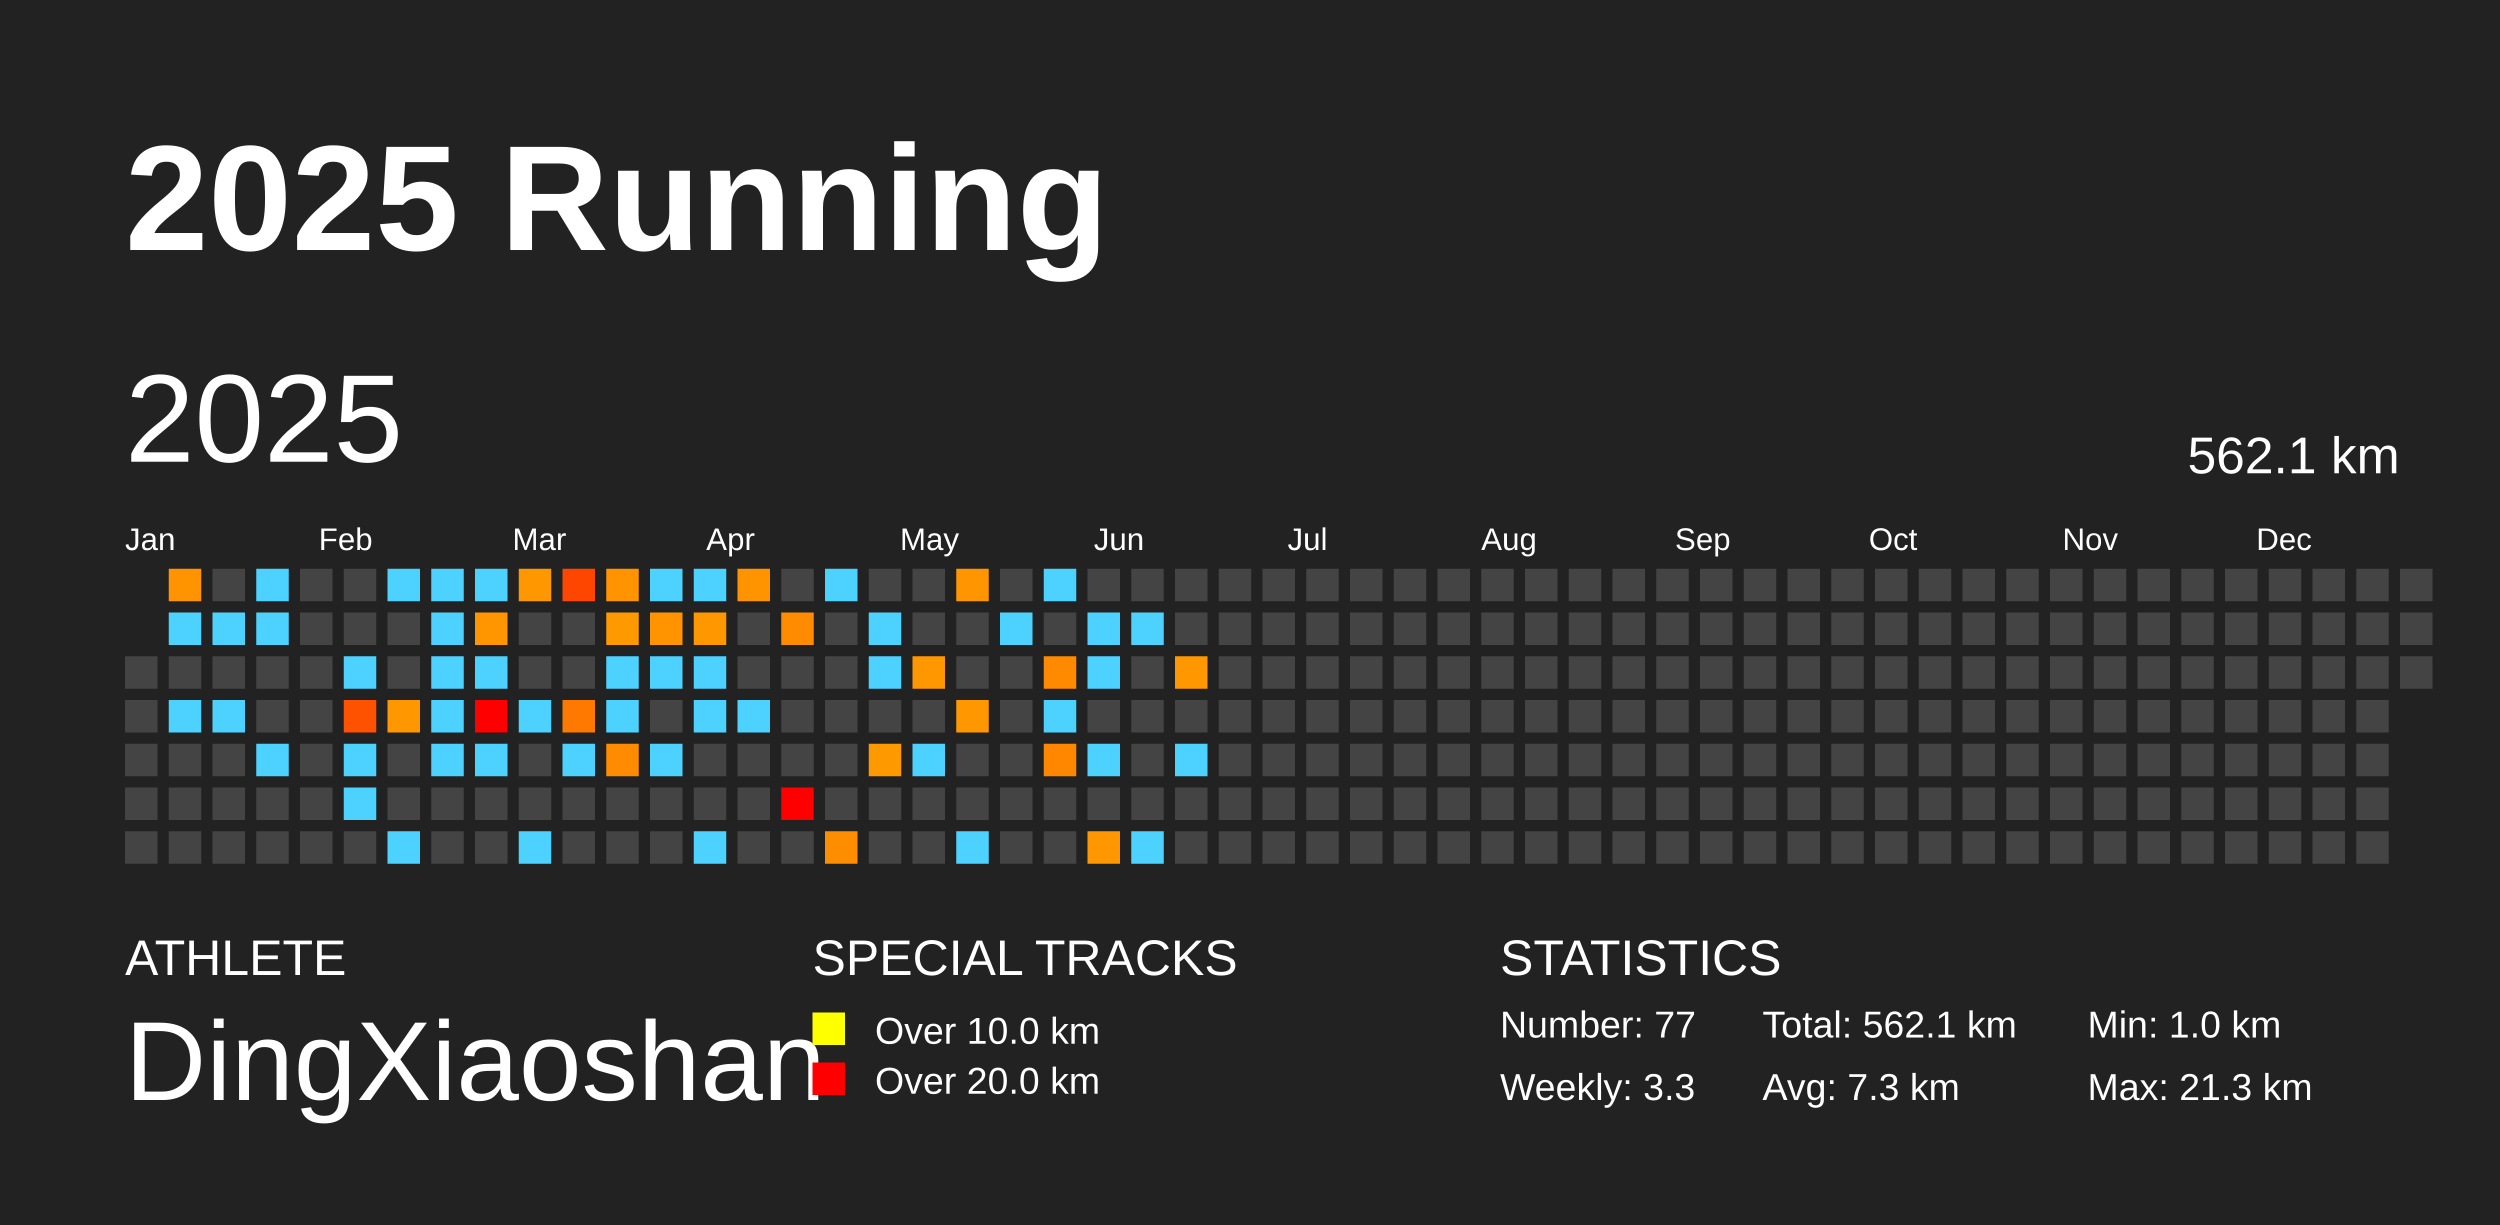
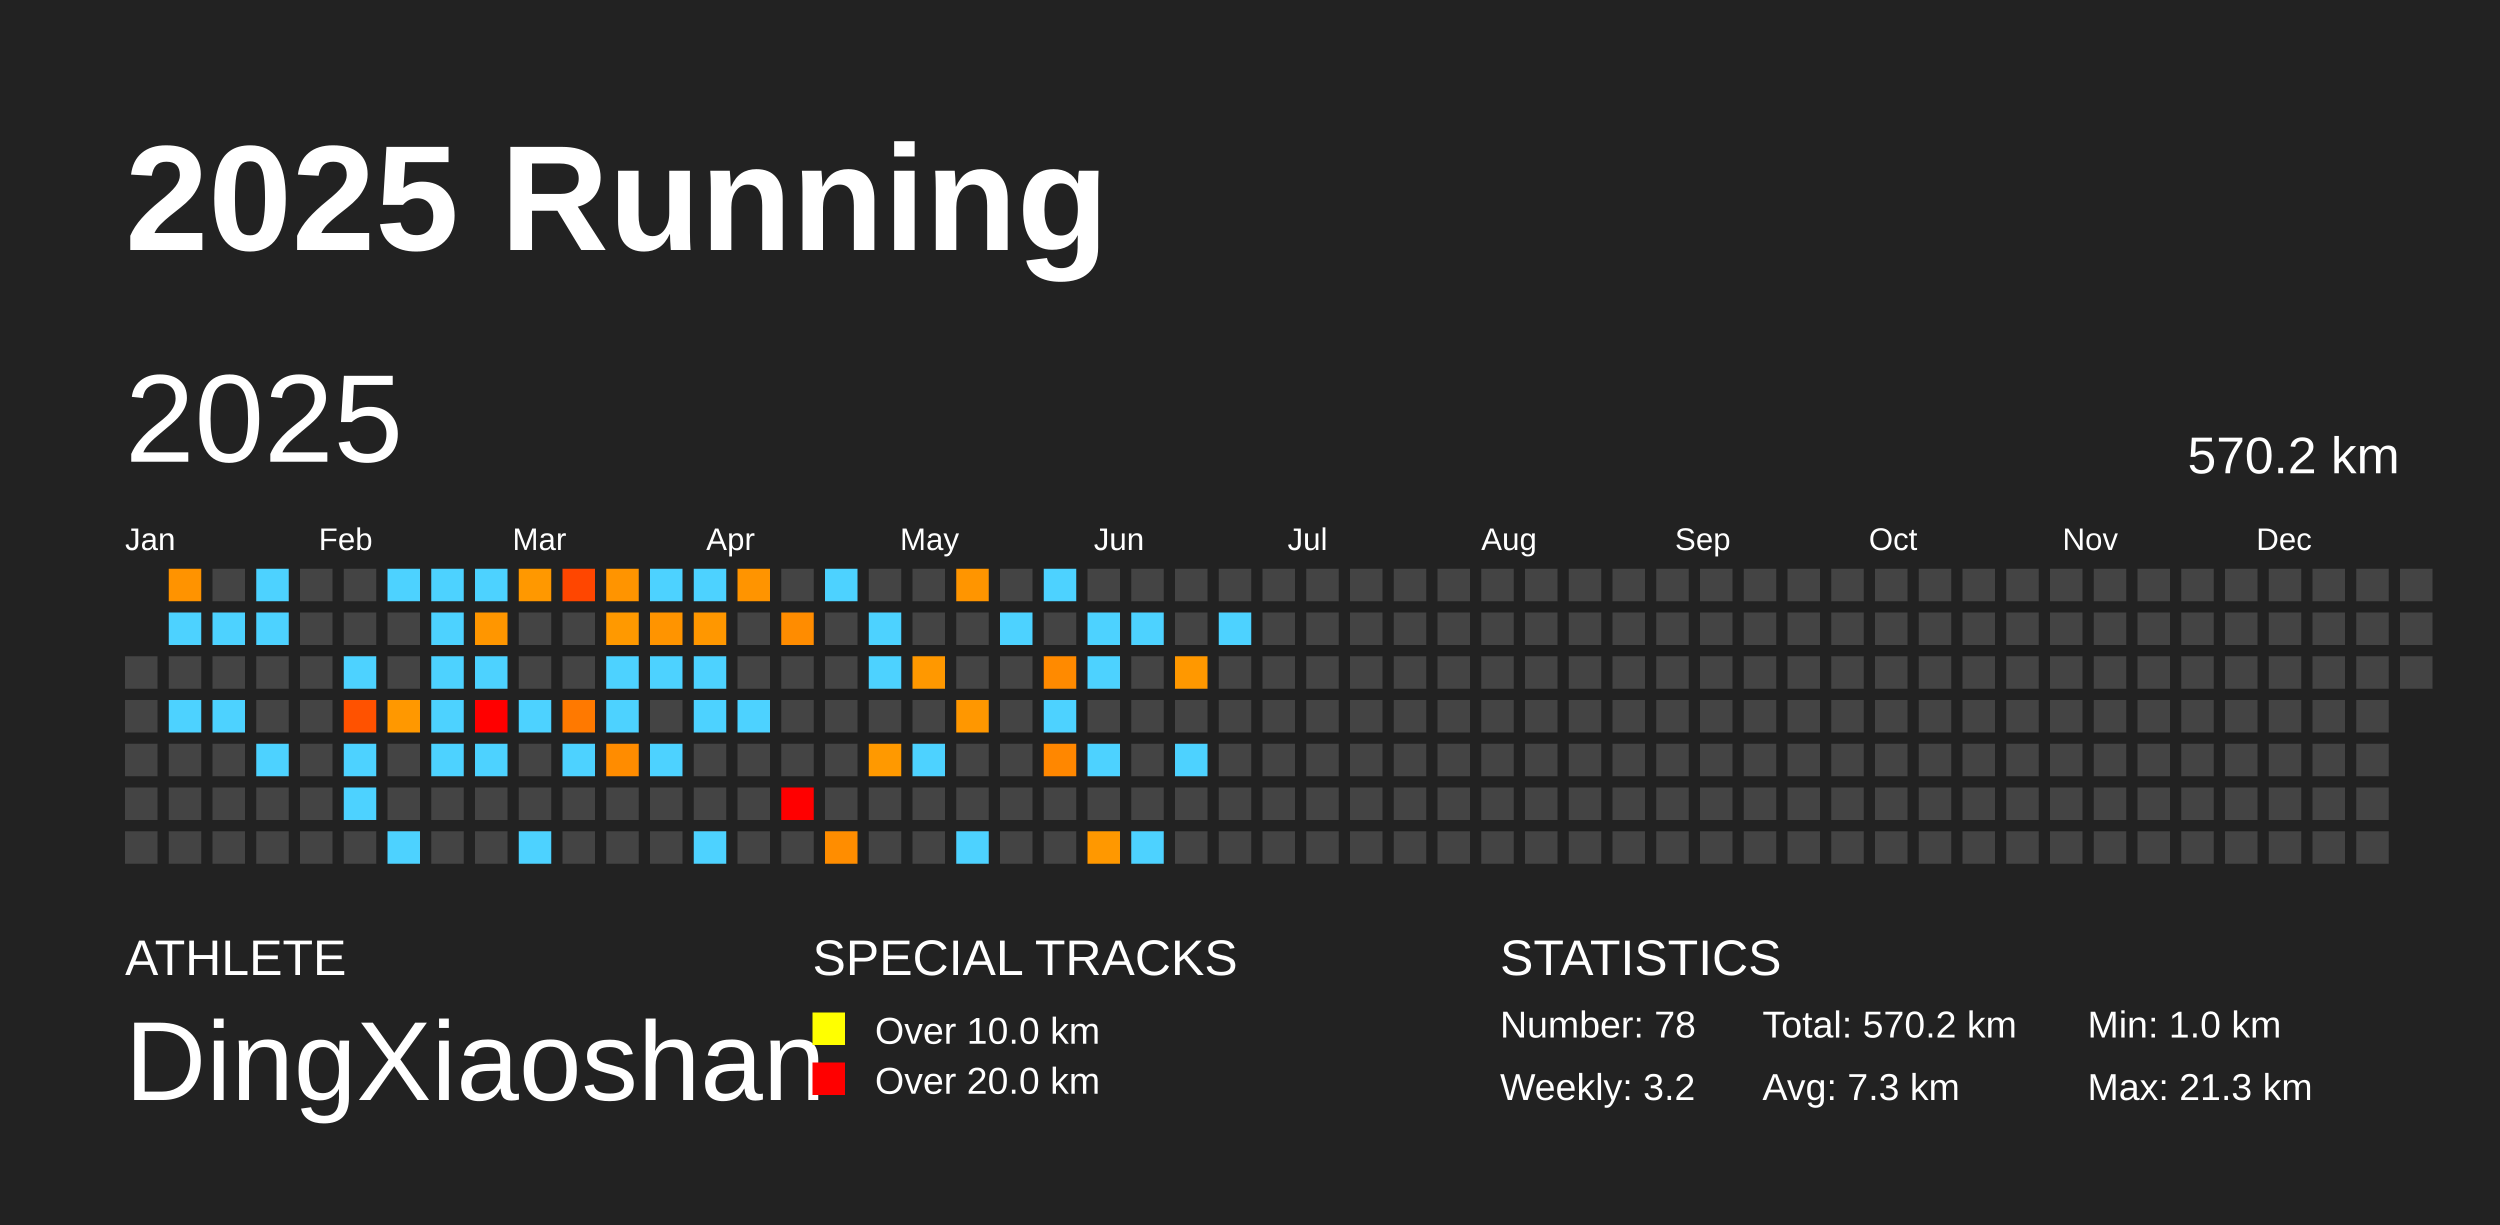
<svg xmlns="http://www.w3.org/2000/svg" baseProfile="full" height="98mm" version="1.1" viewBox="0,0,200,98" width="200mm">
  <defs />
  <rect fill="#222222" height="98" width="200" x="0" y="0" />
  <text fill="#FFFFFF" style="font-size:12px; font-family:Arial; font-weight:bold;" x="10" y="20">2025 Running</text>
  <text fill="#FFFFFF" style="font-size:4px; font-family:Arial" x="10" y="78">ATHLETE</text>
  <text fill="#FFFFFF" style="font-size:9px; font-family:Arial" x="10" y="88">DingXiaoshan</text>
  <text fill="#FFFFFF" style="font-size:4px; font-family:Arial" x="65" y="78">SPECIAL TRACKS</text>
  <rect fill="yellow" height="2.6" width="2.6" x="65" y="81" />
  <text fill="#FFFFFF" style="font-size:3px; font-family:Arial" x="70" y="83.5">Over 10.0 km</text>
  <rect fill="red" height="2.6" width="2.6" x="65" y="85" />
  <text fill="#FFFFFF" style="font-size:3px; font-family:Arial" x="70" y="87.5">Over 20.0 km</text>
  <text fill="#FFFFFF" style="font-size:4px; font-family:Arial" x="120" y="78">STATISTICS</text>
-   <text fill="#FFFFFF" style="font-size:3px; font-family:Arial" x="120" y="83">Number: 77</text>
-   <text fill="#FFFFFF" style="font-size:3px; font-family:Arial" x="120" y="88">Weekly: 3.3</text>
-   <text fill="#FFFFFF" style="font-size:3px; font-family:Arial" x="141" y="83">Total: 562.1 km</text>
+   <text fill="#FFFFFF" style="font-size:3px; font-family:Arial" x="120" y="83">Number: 78</text>
+   <text fill="#FFFFFF" style="font-size:3px; font-family:Arial" x="120" y="88">Weekly: 3.2</text>
+   <text fill="#FFFFFF" style="font-size:3px; font-family:Arial" x="141" y="83">Total: 570.2 km</text>
  <text fill="#FFFFFF" style="font-size:3px; font-family:Arial" x="141" y="88">Avg: 7.3 km</text>
  <text fill="#FFFFFF" style="font-size:3px; font-family:Arial" x="167" y="83">Min: 1.0 km</text>
  <text fill="#FFFFFF" style="font-size:3px; font-family:Arial" x="167" y="88">Max: 21.3 km</text>
  <text dominant-baseline="hanging" fill="#FFFFFF" style="font-size:10.0px; font-family:Arial;" x="10" y="30">2025</text>
-   <text dominant-baseline="hanging" fill="#FFFFFF" style="font-size:4.125px; font-family:Arial;" x="175" y="35">562.1 km</text>
+   <text dominant-baseline="hanging" fill="#FFFFFF" style="font-size:4.125px; font-family:Arial;" x="175" y="35">570.2 km</text>
  <text fill="#FFFFFF" style="font-size:2.5px; font-family:Arial" x="10.0" y="44">Jan</text>
  <text fill="#FFFFFF" style="font-size:2.5px; font-family:Arial" x="25.5" y="44">Feb</text>
  <text fill="#FFFFFF" style="font-size:2.5px; font-family:Arial" x="41.0" y="44">Mar</text>
  <text fill="#FFFFFF" style="font-size:2.5px; font-family:Arial" x="56.5" y="44">Apr</text>
  <text fill="#FFFFFF" style="font-size:2.5px; font-family:Arial" x="72.0" y="44">May</text>
  <text fill="#FFFFFF" style="font-size:2.5px; font-family:Arial" x="87.5" y="44">Jun</text>
  <text fill="#FFFFFF" style="font-size:2.5px; font-family:Arial" x="103.0" y="44">Jul</text>
  <text fill="#FFFFFF" style="font-size:2.5px; font-family:Arial" x="118.5" y="44">Aug</text>
  <text fill="#FFFFFF" style="font-size:2.5px; font-family:Arial" x="134.0" y="44">Sep</text>
  <text fill="#FFFFFF" style="font-size:2.5px; font-family:Arial" x="149.5" y="44">Oct</text>
  <text fill="#FFFFFF" style="font-size:2.5px; font-family:Arial" x="165.0" y="44">Nov</text>
  <text fill="#FFFFFF" style="font-size:2.5px; font-family:Arial" x="180.5" y="44">Dec</text>
  <rect fill="#444444" height="2.6" width="2.6" x="10.0" y="52.5" />
  <rect fill="#444444" height="2.6" width="2.6" x="10.0" y="56.0" />
  <rect fill="#444444" height="2.6" width="2.6" x="10.0" y="59.5" />
  <rect fill="#444444" height="2.6" width="2.6" x="10.0" y="63.0" />
  <rect fill="#444444" height="2.6" width="2.6" x="10.0" y="66.5" />
  <rect fill="#ff9300" height="2.6" width="2.6" x="13.5" y="45.5" />
  <rect fill="#4dd2ff" height="2.6" width="2.6" x="13.5" y="49.0" />
  <rect fill="#444444" height="2.6" width="2.6" x="13.5" y="52.5" />
  <rect fill="#4dd2ff" height="2.6" width="2.6" x="13.5" y="56.0" />
  <rect fill="#444444" height="2.6" width="2.6" x="13.5" y="59.5" />
  <rect fill="#444444" height="2.6" width="2.6" x="13.5" y="63.0" />
  <rect fill="#444444" height="2.6" width="2.6" x="13.5" y="66.5" />
  <rect fill="#444444" height="2.6" width="2.6" x="17.0" y="45.5" />
  <rect fill="#4dd2ff" height="2.6" width="2.6" x="17.0" y="49.0" />
  <rect fill="#444444" height="2.6" width="2.6" x="17.0" y="52.5" />
  <rect fill="#4dd2ff" height="2.6" width="2.6" x="17.0" y="56.0" />
  <rect fill="#444444" height="2.6" width="2.6" x="17.0" y="59.5" />
  <rect fill="#444444" height="2.6" width="2.6" x="17.0" y="63.0" />
  <rect fill="#444444" height="2.6" width="2.6" x="17.0" y="66.5" />
  <rect fill="#4dd2ff" height="2.6" width="2.6" x="20.5" y="45.5" />
  <rect fill="#4dd2ff" height="2.6" width="2.6" x="20.5" y="49.0" />
  <rect fill="#444444" height="2.6" width="2.6" x="20.5" y="52.5" />
  <rect fill="#444444" height="2.6" width="2.6" x="20.5" y="56.0" />
  <rect fill="#4dd2ff" height="2.6" width="2.6" x="20.5" y="59.5" />
  <rect fill="#444444" height="2.6" width="2.6" x="20.5" y="63.0" />
  <rect fill="#444444" height="2.6" width="2.6" x="20.5" y="66.5" />
  <rect fill="#444444" height="2.6" width="2.6" x="24.0" y="45.5" />
  <rect fill="#444444" height="2.6" width="2.6" x="24.0" y="49.0" />
  <rect fill="#444444" height="2.6" width="2.6" x="24.0" y="52.5" />
  <rect fill="#444444" height="2.6" width="2.6" x="24.0" y="56.0" />
  <rect fill="#444444" height="2.6" width="2.6" x="24.0" y="59.5" />
  <rect fill="#444444" height="2.6" width="2.6" x="24.0" y="63.0" />
  <rect fill="#444444" height="2.6" width="2.6" x="24.0" y="66.5" />
  <rect fill="#444444" height="2.6" width="2.6" x="27.5" y="45.5" />
  <rect fill="#444444" height="2.6" width="2.6" x="27.5" y="49.0" />
  <rect fill="#4dd2ff" height="2.6" width="2.6" x="27.5" y="52.5" />
  <rect fill="#ff5200" height="2.6" width="2.6" x="27.5" y="56.0" />
  <rect fill="#4dd2ff" height="2.6" width="2.6" x="27.5" y="59.5" />
  <rect fill="#4dd2ff" height="2.6" width="2.6" x="27.5" y="63.0" />
  <rect fill="#444444" height="2.6" width="2.6" x="27.5" y="66.5" />
  <rect fill="#4dd2ff" height="2.6" width="2.6" x="31.0" y="45.5" />
  <rect fill="#444444" height="2.6" width="2.6" x="31.0" y="49.0" />
  <rect fill="#444444" height="2.6" width="2.6" x="31.0" y="52.5" />
  <rect fill="#ff9800" height="2.6" width="2.6" x="31.0" y="56.0" />
  <rect fill="#444444" height="2.6" width="2.6" x="31.0" y="59.5" />
  <rect fill="#444444" height="2.6" width="2.6" x="31.0" y="63.0" />
  <rect fill="#4dd2ff" height="2.6" width="2.6" x="31.0" y="66.5" />
  <rect fill="#4dd2ff" height="2.6" width="2.6" x="34.5" y="45.5" />
  <rect fill="#4dd2ff" height="2.6" width="2.6" x="34.5" y="49.0" />
  <rect fill="#4dd2ff" height="2.6" width="2.6" x="34.5" y="52.5" />
  <rect fill="#4dd2ff" height="2.6" width="2.6" x="34.5" y="56.0" />
  <rect fill="#4dd2ff" height="2.6" width="2.6" x="34.5" y="59.5" />
  <rect fill="#444444" height="2.6" width="2.6" x="34.5" y="63.0" />
  <rect fill="#444444" height="2.6" width="2.6" x="34.5" y="66.5" />
  <rect fill="#4dd2ff" height="2.6" width="2.6" x="38.0" y="45.5" />
  <rect fill="#ff9600" height="2.6" width="2.6" x="38.0" y="49.0" />
  <rect fill="#4dd2ff" height="2.6" width="2.6" x="38.0" y="52.5" />
  <rect fill="red" height="2.6" width="2.6" x="38.0" y="56.0" />
  <rect fill="#4dd2ff" height="2.6" width="2.6" x="38.0" y="59.5" />
  <rect fill="#444444" height="2.6" width="2.6" x="38.0" y="63.0" />
  <rect fill="#444444" height="2.6" width="2.6" x="38.0" y="66.5" />
  <rect fill="#ff9800" height="2.6" width="2.6" x="41.5" y="45.5" />
  <rect fill="#444444" height="2.6" width="2.6" x="41.5" y="49.0" />
  <rect fill="#444444" height="2.6" width="2.6" x="41.5" y="52.5" />
  <rect fill="#4dd2ff" height="2.6" width="2.6" x="41.5" y="56.0" />
  <rect fill="#444444" height="2.6" width="2.6" x="41.5" y="59.5" />
  <rect fill="#444444" height="2.6" width="2.6" x="41.5" y="63.0" />
  <rect fill="#4dd2ff" height="2.6" width="2.6" x="41.5" y="66.5" />
  <rect fill="#ff4600" height="2.6" width="2.6" x="45.0" y="45.5" />
  <rect fill="#444444" height="2.6" width="2.6" x="45.0" y="49.0" />
  <rect fill="#444444" height="2.6" width="2.6" x="45.0" y="52.5" />
  <rect fill="#ff7900" height="2.6" width="2.6" x="45.0" y="56.0" />
  <rect fill="#4dd2ff" height="2.6" width="2.6" x="45.0" y="59.5" />
  <rect fill="#444444" height="2.6" width="2.6" x="45.0" y="63.0" />
  <rect fill="#444444" height="2.6" width="2.6" x="45.0" y="66.5" />
  <rect fill="#ff9400" height="2.6" width="2.6" x="48.5" y="45.5" />
  <rect fill="#ff9900" height="2.6" width="2.6" x="48.5" y="49.0" />
  <rect fill="#4dd2ff" height="2.6" width="2.6" x="48.5" y="52.5" />
  <rect fill="#4dd2ff" height="2.6" width="2.6" x="48.5" y="56.0" />
  <rect fill="#ff8c00" height="2.6" width="2.6" x="48.5" y="59.5" />
  <rect fill="#444444" height="2.6" width="2.6" x="48.5" y="63.0" />
  <rect fill="#444444" height="2.6" width="2.6" x="48.5" y="66.5" />
  <rect fill="#4dd2ff" height="2.6" width="2.6" x="52.0" y="45.5" />
  <rect fill="#ff9400" height="2.6" width="2.6" x="52.0" y="49.0" />
  <rect fill="#4dd2ff" height="2.6" width="2.6" x="52.0" y="52.5" />
  <rect fill="#444444" height="2.6" width="2.6" x="52.0" y="56.0" />
  <rect fill="#4dd2ff" height="2.6" width="2.6" x="52.0" y="59.5" />
  <rect fill="#444444" height="2.6" width="2.6" x="52.0" y="63.0" />
  <rect fill="#444444" height="2.6" width="2.6" x="52.0" y="66.5" />
  <rect fill="#4dd2ff" height="2.6" width="2.6" x="55.5" y="45.5" />
  <rect fill="#ff9700" height="2.6" width="2.6" x="55.5" y="49.0" />
  <rect fill="#4dd2ff" height="2.6" width="2.6" x="55.5" y="52.5" />
  <rect fill="#4dd2ff" height="2.6" width="2.6" x="55.5" y="56.0" />
  <rect fill="#444444" height="2.6" width="2.6" x="55.5" y="59.5" />
  <rect fill="#444444" height="2.6" width="2.6" x="55.5" y="63.0" />
  <rect fill="#4dd2ff" height="2.6" width="2.6" x="55.5" y="66.5" />
  <rect fill="#ff9400" height="2.6" width="2.6" x="59.0" y="45.5" />
  <rect fill="#444444" height="2.6" width="2.6" x="59.0" y="49.0" />
  <rect fill="#444444" height="2.6" width="2.6" x="59.0" y="52.5" />
  <rect fill="#4dd2ff" height="2.6" width="2.6" x="59.0" y="56.0" />
  <rect fill="#444444" height="2.6" width="2.6" x="59.0" y="59.5" />
  <rect fill="#444444" height="2.6" width="2.6" x="59.0" y="63.0" />
  <rect fill="#444444" height="2.6" width="2.6" x="59.0" y="66.5" />
  <rect fill="#444444" height="2.6" width="2.6" x="62.5" y="45.5" />
  <rect fill="#ff8c00" height="2.6" width="2.6" x="62.5" y="49.0" />
  <rect fill="#444444" height="2.6" width="2.6" x="62.5" y="52.5" />
  <rect fill="#444444" height="2.6" width="2.6" x="62.5" y="56.0" />
  <rect fill="#444444" height="2.6" width="2.6" x="62.5" y="59.5" />
  <rect fill="red" height="2.6" width="2.6" x="62.5" y="63.0" />
  <rect fill="#444444" height="2.6" width="2.6" x="62.5" y="66.5" />
  <rect fill="#4dd2ff" height="2.6" width="2.6" x="66.0" y="45.5" />
  <rect fill="#444444" height="2.6" width="2.6" x="66.0" y="49.0" />
  <rect fill="#444444" height="2.6" width="2.6" x="66.0" y="52.5" />
  <rect fill="#444444" height="2.6" width="2.6" x="66.0" y="56.0" />
  <rect fill="#444444" height="2.6" width="2.6" x="66.0" y="59.5" />
  <rect fill="#444444" height="2.6" width="2.6" x="66.0" y="63.0" />
  <rect fill="#ff8d00" height="2.6" width="2.6" x="66.0" y="66.5" />
  <rect fill="#444444" height="2.6" width="2.6" x="69.5" y="45.5" />
  <rect fill="#4dd2ff" height="2.6" width="2.6" x="69.5" y="49.0" />
  <rect fill="#4dd2ff" height="2.6" width="2.6" x="69.5" y="52.5" />
  <rect fill="#444444" height="2.6" width="2.6" x="69.5" y="56.0" />
  <rect fill="#ff9900" height="2.6" width="2.6" x="69.5" y="59.5" />
  <rect fill="#444444" height="2.6" width="2.6" x="69.5" y="63.0" />
  <rect fill="#444444" height="2.6" width="2.6" x="69.5" y="66.5" />
  <rect fill="#444444" height="2.6" width="2.6" x="73.0" y="45.5" />
  <rect fill="#444444" height="2.6" width="2.6" x="73.0" y="49.0" />
  <rect fill="#ff9800" height="2.6" width="2.6" x="73.0" y="52.5" />
  <rect fill="#444444" height="2.6" width="2.6" x="73.0" y="56.0" />
  <rect fill="#4dd2ff" height="2.6" width="2.6" x="73.0" y="59.5" />
  <rect fill="#444444" height="2.6" width="2.6" x="73.0" y="63.0" />
  <rect fill="#444444" height="2.6" width="2.6" x="73.0" y="66.5" />
  <rect fill="#ff9500" height="2.6" width="2.6" x="76.5" y="45.5" />
  <rect fill="#444444" height="2.6" width="2.6" x="76.5" y="49.0" />
  <rect fill="#444444" height="2.6" width="2.6" x="76.5" y="52.5" />
  <rect fill="#ff9700" height="2.6" width="2.6" x="76.5" y="56.0" />
  <rect fill="#444444" height="2.6" width="2.6" x="76.5" y="59.5" />
  <rect fill="#444444" height="2.6" width="2.6" x="76.5" y="63.0" />
  <rect fill="#4dd2ff" height="2.6" width="2.6" x="76.5" y="66.5" />
  <rect fill="#444444" height="2.6" width="2.6" x="80.0" y="45.5" />
  <rect fill="#4dd2ff" height="2.6" width="2.6" x="80.0" y="49.0" />
  <rect fill="#444444" height="2.6" width="2.6" x="80.0" y="52.5" />
  <rect fill="#444444" height="2.6" width="2.6" x="80.0" y="56.0" />
  <rect fill="#444444" height="2.6" width="2.6" x="80.0" y="59.5" />
  <rect fill="#444444" height="2.6" width="2.6" x="80.0" y="63.0" />
  <rect fill="#444444" height="2.6" width="2.6" x="80.0" y="66.5" />
  <rect fill="#4dd2ff" height="2.6" width="2.6" x="83.5" y="45.5" />
  <rect fill="#444444" height="2.6" width="2.6" x="83.5" y="49.0" />
  <rect fill="#ff8a00" height="2.6" width="2.6" x="83.5" y="52.5" />
  <rect fill="#4dd2ff" height="2.6" width="2.6" x="83.5" y="56.0" />
  <rect fill="#ff8700" height="2.6" width="2.6" x="83.5" y="59.5" />
  <rect fill="#444444" height="2.6" width="2.6" x="83.5" y="63.0" />
  <rect fill="#444444" height="2.6" width="2.6" x="83.5" y="66.5" />
  <rect fill="#444444" height="2.6" width="2.6" x="87.0" y="45.5" />
  <rect fill="#4dd2ff" height="2.6" width="2.6" x="87.0" y="49.0" />
  <rect fill="#4dd2ff" height="2.6" width="2.6" x="87.0" y="52.5" />
  <rect fill="#444444" height="2.6" width="2.6" x="87.0" y="56.0" />
  <rect fill="#4dd2ff" height="2.6" width="2.6" x="87.0" y="59.5" />
  <rect fill="#444444" height="2.6" width="2.6" x="87.0" y="63.0" />
  <rect fill="#ff9800" height="2.6" width="2.6" x="87.0" y="66.5" />
  <rect fill="#444444" height="2.6" width="2.6" x="90.5" y="45.5" />
  <rect fill="#4dd2ff" height="2.6" width="2.6" x="90.5" y="49.0" />
  <rect fill="#444444" height="2.6" width="2.6" x="90.5" y="52.5" />
  <rect fill="#444444" height="2.6" width="2.6" x="90.5" y="56.0" />
  <rect fill="#444444" height="2.6" width="2.6" x="90.5" y="59.5" />
  <rect fill="#444444" height="2.6" width="2.6" x="90.5" y="63.0" />
  <rect fill="#4dd2ff" height="2.6" width="2.6" x="90.5" y="66.5" />
  <rect fill="#444444" height="2.6" width="2.6" x="94.0" y="45.5" />
  <rect fill="#444444" height="2.6" width="2.6" x="94.0" y="49.0" />
  <rect fill="#ff9800" height="2.6" width="2.6" x="94.0" y="52.5" />
  <rect fill="#444444" height="2.6" width="2.6" x="94.0" y="56.0" />
  <rect fill="#4dd2ff" height="2.6" width="2.6" x="94.0" y="59.5" />
  <rect fill="#444444" height="2.6" width="2.6" x="94.0" y="63.0" />
  <rect fill="#444444" height="2.6" width="2.6" x="94.0" y="66.5" />
  <rect fill="#444444" height="2.6" width="2.6" x="97.5" y="45.5" />
-   <rect fill="#444444" height="2.6" width="2.6" x="97.5" y="49.0" />
+   <rect fill="#4dd2ff" height="2.6" width="2.6" x="97.5" y="49.0" />
  <rect fill="#444444" height="2.6" width="2.6" x="97.5" y="52.5" />
  <rect fill="#444444" height="2.6" width="2.6" x="97.5" y="56.0" />
  <rect fill="#444444" height="2.6" width="2.6" x="97.5" y="59.5" />
  <rect fill="#444444" height="2.6" width="2.6" x="97.5" y="63.0" />
  <rect fill="#444444" height="2.6" width="2.6" x="97.5" y="66.5" />
  <rect fill="#444444" height="2.6" width="2.6" x="101.0" y="45.5" />
  <rect fill="#444444" height="2.6" width="2.6" x="101.0" y="49.0" />
  <rect fill="#444444" height="2.6" width="2.6" x="101.0" y="52.5" />
  <rect fill="#444444" height="2.6" width="2.6" x="101.0" y="56.0" />
  <rect fill="#444444" height="2.6" width="2.6" x="101.0" y="59.5" />
  <rect fill="#444444" height="2.6" width="2.6" x="101.0" y="63.0" />
  <rect fill="#444444" height="2.6" width="2.6" x="101.0" y="66.5" />
  <rect fill="#444444" height="2.6" width="2.6" x="104.5" y="45.5" />
  <rect fill="#444444" height="2.6" width="2.6" x="104.5" y="49.0" />
  <rect fill="#444444" height="2.6" width="2.6" x="104.5" y="52.5" />
  <rect fill="#444444" height="2.6" width="2.6" x="104.5" y="56.0" />
  <rect fill="#444444" height="2.6" width="2.6" x="104.5" y="59.5" />
  <rect fill="#444444" height="2.6" width="2.6" x="104.5" y="63.0" />
  <rect fill="#444444" height="2.6" width="2.6" x="104.5" y="66.5" />
  <rect fill="#444444" height="2.6" width="2.6" x="108.0" y="45.5" />
  <rect fill="#444444" height="2.6" width="2.6" x="108.0" y="49.0" />
  <rect fill="#444444" height="2.6" width="2.6" x="108.0" y="52.5" />
  <rect fill="#444444" height="2.6" width="2.6" x="108.0" y="56.0" />
  <rect fill="#444444" height="2.6" width="2.6" x="108.0" y="59.5" />
  <rect fill="#444444" height="2.6" width="2.6" x="108.0" y="63.0" />
  <rect fill="#444444" height="2.6" width="2.6" x="108.0" y="66.5" />
  <rect fill="#444444" height="2.6" width="2.6" x="111.5" y="45.5" />
  <rect fill="#444444" height="2.6" width="2.6" x="111.5" y="49.0" />
  <rect fill="#444444" height="2.6" width="2.6" x="111.5" y="52.5" />
  <rect fill="#444444" height="2.6" width="2.6" x="111.5" y="56.0" />
  <rect fill="#444444" height="2.6" width="2.6" x="111.5" y="59.5" />
  <rect fill="#444444" height="2.6" width="2.6" x="111.5" y="63.0" />
  <rect fill="#444444" height="2.6" width="2.6" x="111.5" y="66.5" />
  <rect fill="#444444" height="2.6" width="2.6" x="115.0" y="45.5" />
  <rect fill="#444444" height="2.6" width="2.6" x="115.0" y="49.0" />
  <rect fill="#444444" height="2.6" width="2.6" x="115.0" y="52.5" />
  <rect fill="#444444" height="2.6" width="2.6" x="115.0" y="56.0" />
  <rect fill="#444444" height="2.6" width="2.6" x="115.0" y="59.5" />
  <rect fill="#444444" height="2.6" width="2.6" x="115.0" y="63.0" />
  <rect fill="#444444" height="2.6" width="2.6" x="115.0" y="66.5" />
  <rect fill="#444444" height="2.6" width="2.6" x="118.5" y="45.5" />
  <rect fill="#444444" height="2.6" width="2.6" x="118.5" y="49.0" />
  <rect fill="#444444" height="2.6" width="2.6" x="118.5" y="52.5" />
  <rect fill="#444444" height="2.6" width="2.6" x="118.5" y="56.0" />
  <rect fill="#444444" height="2.6" width="2.6" x="118.5" y="59.5" />
  <rect fill="#444444" height="2.6" width="2.6" x="118.5" y="63.0" />
  <rect fill="#444444" height="2.6" width="2.6" x="118.5" y="66.5" />
  <rect fill="#444444" height="2.6" width="2.6" x="122.0" y="45.5" />
  <rect fill="#444444" height="2.6" width="2.6" x="122.0" y="49.0" />
  <rect fill="#444444" height="2.6" width="2.6" x="122.0" y="52.5" />
  <rect fill="#444444" height="2.6" width="2.6" x="122.0" y="56.0" />
  <rect fill="#444444" height="2.6" width="2.6" x="122.0" y="59.5" />
  <rect fill="#444444" height="2.6" width="2.6" x="122.0" y="63.0" />
  <rect fill="#444444" height="2.6" width="2.6" x="122.0" y="66.5" />
  <rect fill="#444444" height="2.6" width="2.6" x="125.5" y="45.5" />
  <rect fill="#444444" height="2.6" width="2.6" x="125.5" y="49.0" />
  <rect fill="#444444" height="2.6" width="2.6" x="125.5" y="52.5" />
  <rect fill="#444444" height="2.6" width="2.6" x="125.5" y="56.0" />
  <rect fill="#444444" height="2.6" width="2.6" x="125.5" y="59.5" />
  <rect fill="#444444" height="2.6" width="2.6" x="125.5" y="63.0" />
  <rect fill="#444444" height="2.6" width="2.6" x="125.5" y="66.5" />
  <rect fill="#444444" height="2.6" width="2.6" x="129.0" y="45.5" />
  <rect fill="#444444" height="2.6" width="2.6" x="129.0" y="49.0" />
  <rect fill="#444444" height="2.6" width="2.6" x="129.0" y="52.5" />
  <rect fill="#444444" height="2.6" width="2.6" x="129.0" y="56.0" />
  <rect fill="#444444" height="2.6" width="2.6" x="129.0" y="59.5" />
  <rect fill="#444444" height="2.6" width="2.6" x="129.0" y="63.0" />
  <rect fill="#444444" height="2.6" width="2.6" x="129.0" y="66.5" />
  <rect fill="#444444" height="2.6" width="2.6" x="132.5" y="45.5" />
  <rect fill="#444444" height="2.6" width="2.6" x="132.5" y="49.0" />
  <rect fill="#444444" height="2.6" width="2.6" x="132.5" y="52.5" />
  <rect fill="#444444" height="2.6" width="2.6" x="132.5" y="56.0" />
  <rect fill="#444444" height="2.6" width="2.6" x="132.5" y="59.5" />
  <rect fill="#444444" height="2.6" width="2.6" x="132.5" y="63.0" />
  <rect fill="#444444" height="2.6" width="2.6" x="132.5" y="66.5" />
  <rect fill="#444444" height="2.6" width="2.6" x="136.0" y="45.5" />
  <rect fill="#444444" height="2.6" width="2.6" x="136.0" y="49.0" />
  <rect fill="#444444" height="2.6" width="2.6" x="136.0" y="52.5" />
  <rect fill="#444444" height="2.6" width="2.6" x="136.0" y="56.0" />
  <rect fill="#444444" height="2.6" width="2.6" x="136.0" y="59.5" />
  <rect fill="#444444" height="2.6" width="2.6" x="136.0" y="63.0" />
  <rect fill="#444444" height="2.6" width="2.6" x="136.0" y="66.5" />
  <rect fill="#444444" height="2.6" width="2.6" x="139.5" y="45.5" />
  <rect fill="#444444" height="2.6" width="2.6" x="139.5" y="49.0" />
  <rect fill="#444444" height="2.6" width="2.6" x="139.5" y="52.5" />
  <rect fill="#444444" height="2.6" width="2.6" x="139.5" y="56.0" />
  <rect fill="#444444" height="2.6" width="2.6" x="139.5" y="59.5" />
  <rect fill="#444444" height="2.6" width="2.6" x="139.5" y="63.0" />
  <rect fill="#444444" height="2.6" width="2.6" x="139.5" y="66.5" />
  <rect fill="#444444" height="2.6" width="2.6" x="143.0" y="45.5" />
  <rect fill="#444444" height="2.6" width="2.6" x="143.0" y="49.0" />
  <rect fill="#444444" height="2.6" width="2.6" x="143.0" y="52.5" />
  <rect fill="#444444" height="2.6" width="2.6" x="143.0" y="56.0" />
  <rect fill="#444444" height="2.6" width="2.6" x="143.0" y="59.5" />
  <rect fill="#444444" height="2.6" width="2.6" x="143.0" y="63.0" />
  <rect fill="#444444" height="2.6" width="2.6" x="143.0" y="66.5" />
  <rect fill="#444444" height="2.6" width="2.6" x="146.5" y="45.5" />
  <rect fill="#444444" height="2.6" width="2.6" x="146.5" y="49.0" />
  <rect fill="#444444" height="2.6" width="2.6" x="146.5" y="52.5" />
  <rect fill="#444444" height="2.6" width="2.6" x="146.5" y="56.0" />
  <rect fill="#444444" height="2.6" width="2.6" x="146.5" y="59.5" />
  <rect fill="#444444" height="2.6" width="2.6" x="146.5" y="63.0" />
  <rect fill="#444444" height="2.6" width="2.6" x="146.5" y="66.5" />
  <rect fill="#444444" height="2.6" width="2.6" x="150.0" y="45.5" />
  <rect fill="#444444" height="2.6" width="2.6" x="150.0" y="49.0" />
  <rect fill="#444444" height="2.6" width="2.6" x="150.0" y="52.5" />
  <rect fill="#444444" height="2.6" width="2.6" x="150.0" y="56.0" />
  <rect fill="#444444" height="2.6" width="2.6" x="150.0" y="59.5" />
  <rect fill="#444444" height="2.6" width="2.6" x="150.0" y="63.0" />
  <rect fill="#444444" height="2.6" width="2.6" x="150.0" y="66.5" />
  <rect fill="#444444" height="2.6" width="2.6" x="153.5" y="45.5" />
  <rect fill="#444444" height="2.6" width="2.6" x="153.5" y="49.0" />
  <rect fill="#444444" height="2.6" width="2.6" x="153.5" y="52.5" />
  <rect fill="#444444" height="2.6" width="2.6" x="153.5" y="56.0" />
  <rect fill="#444444" height="2.6" width="2.6" x="153.5" y="59.5" />
  <rect fill="#444444" height="2.6" width="2.6" x="153.5" y="63.0" />
  <rect fill="#444444" height="2.6" width="2.6" x="153.5" y="66.5" />
  <rect fill="#444444" height="2.6" width="2.6" x="157.0" y="45.5" />
  <rect fill="#444444" height="2.6" width="2.6" x="157.0" y="49.0" />
  <rect fill="#444444" height="2.6" width="2.6" x="157.0" y="52.5" />
  <rect fill="#444444" height="2.6" width="2.6" x="157.0" y="56.0" />
  <rect fill="#444444" height="2.6" width="2.6" x="157.0" y="59.5" />
  <rect fill="#444444" height="2.6" width="2.6" x="157.0" y="63.0" />
  <rect fill="#444444" height="2.6" width="2.6" x="157.0" y="66.5" />
  <rect fill="#444444" height="2.6" width="2.6" x="160.5" y="45.5" />
  <rect fill="#444444" height="2.6" width="2.6" x="160.5" y="49.0" />
  <rect fill="#444444" height="2.6" width="2.6" x="160.5" y="52.5" />
  <rect fill="#444444" height="2.6" width="2.6" x="160.5" y="56.0" />
  <rect fill="#444444" height="2.6" width="2.6" x="160.5" y="59.5" />
  <rect fill="#444444" height="2.6" width="2.6" x="160.5" y="63.0" />
  <rect fill="#444444" height="2.6" width="2.6" x="160.5" y="66.5" />
  <rect fill="#444444" height="2.6" width="2.6" x="164.0" y="45.5" />
  <rect fill="#444444" height="2.6" width="2.6" x="164.0" y="49.0" />
  <rect fill="#444444" height="2.6" width="2.6" x="164.0" y="52.5" />
  <rect fill="#444444" height="2.6" width="2.6" x="164.0" y="56.0" />
  <rect fill="#444444" height="2.6" width="2.6" x="164.0" y="59.5" />
  <rect fill="#444444" height="2.6" width="2.6" x="164.0" y="63.0" />
  <rect fill="#444444" height="2.6" width="2.6" x="164.0" y="66.5" />
  <rect fill="#444444" height="2.6" width="2.6" x="167.5" y="45.5" />
  <rect fill="#444444" height="2.6" width="2.6" x="167.5" y="49.0" />
  <rect fill="#444444" height="2.6" width="2.6" x="167.5" y="52.5" />
  <rect fill="#444444" height="2.6" width="2.6" x="167.5" y="56.0" />
  <rect fill="#444444" height="2.6" width="2.6" x="167.5" y="59.5" />
  <rect fill="#444444" height="2.6" width="2.6" x="167.5" y="63.0" />
  <rect fill="#444444" height="2.6" width="2.6" x="167.5" y="66.5" />
  <rect fill="#444444" height="2.6" width="2.6" x="171.0" y="45.5" />
  <rect fill="#444444" height="2.6" width="2.6" x="171.0" y="49.0" />
  <rect fill="#444444" height="2.6" width="2.6" x="171.0" y="52.5" />
  <rect fill="#444444" height="2.6" width="2.6" x="171.0" y="56.0" />
  <rect fill="#444444" height="2.6" width="2.6" x="171.0" y="59.5" />
  <rect fill="#444444" height="2.6" width="2.6" x="171.0" y="63.0" />
  <rect fill="#444444" height="2.6" width="2.6" x="171.0" y="66.5" />
  <rect fill="#444444" height="2.6" width="2.6" x="174.5" y="45.5" />
  <rect fill="#444444" height="2.6" width="2.6" x="174.5" y="49.0" />
  <rect fill="#444444" height="2.6" width="2.6" x="174.5" y="52.5" />
  <rect fill="#444444" height="2.6" width="2.6" x="174.5" y="56.0" />
  <rect fill="#444444" height="2.6" width="2.6" x="174.5" y="59.5" />
  <rect fill="#444444" height="2.6" width="2.6" x="174.5" y="63.0" />
  <rect fill="#444444" height="2.6" width="2.6" x="174.5" y="66.5" />
  <rect fill="#444444" height="2.6" width="2.6" x="178.0" y="45.5" />
  <rect fill="#444444" height="2.6" width="2.6" x="178.0" y="49.0" />
  <rect fill="#444444" height="2.6" width="2.6" x="178.0" y="52.5" />
  <rect fill="#444444" height="2.6" width="2.6" x="178.0" y="56.0" />
  <rect fill="#444444" height="2.6" width="2.6" x="178.0" y="59.5" />
  <rect fill="#444444" height="2.6" width="2.6" x="178.0" y="63.0" />
  <rect fill="#444444" height="2.6" width="2.6" x="178.0" y="66.5" />
  <rect fill="#444444" height="2.6" width="2.6" x="181.5" y="45.5" />
  <rect fill="#444444" height="2.6" width="2.6" x="181.5" y="49.0" />
  <rect fill="#444444" height="2.6" width="2.6" x="181.5" y="52.5" />
  <rect fill="#444444" height="2.6" width="2.6" x="181.5" y="56.0" />
  <rect fill="#444444" height="2.6" width="2.6" x="181.5" y="59.5" />
  <rect fill="#444444" height="2.6" width="2.6" x="181.5" y="63.0" />
  <rect fill="#444444" height="2.6" width="2.6" x="181.5" y="66.5" />
  <rect fill="#444444" height="2.6" width="2.6" x="185.0" y="45.5" />
  <rect fill="#444444" height="2.6" width="2.6" x="185.0" y="49.0" />
  <rect fill="#444444" height="2.6" width="2.6" x="185.0" y="52.5" />
  <rect fill="#444444" height="2.6" width="2.6" x="185.0" y="56.0" />
  <rect fill="#444444" height="2.6" width="2.6" x="185.0" y="59.5" />
  <rect fill="#444444" height="2.6" width="2.6" x="185.0" y="63.0" />
  <rect fill="#444444" height="2.6" width="2.6" x="185.0" y="66.5" />
  <rect fill="#444444" height="2.6" width="2.6" x="188.5" y="45.5" />
  <rect fill="#444444" height="2.6" width="2.6" x="188.5" y="49.0" />
  <rect fill="#444444" height="2.6" width="2.6" x="188.5" y="52.5" />
  <rect fill="#444444" height="2.6" width="2.6" x="188.5" y="56.0" />
  <rect fill="#444444" height="2.6" width="2.6" x="188.5" y="59.5" />
  <rect fill="#444444" height="2.6" width="2.6" x="188.5" y="63.0" />
  <rect fill="#444444" height="2.6" width="2.6" x="188.5" y="66.5" />
  <rect fill="#444444" height="2.6" width="2.6" x="192.0" y="45.5" />
  <rect fill="#444444" height="2.6" width="2.6" x="192.0" y="49.0" />
  <rect fill="#444444" height="2.6" width="2.6" x="192.0" y="52.5" />
</svg>
